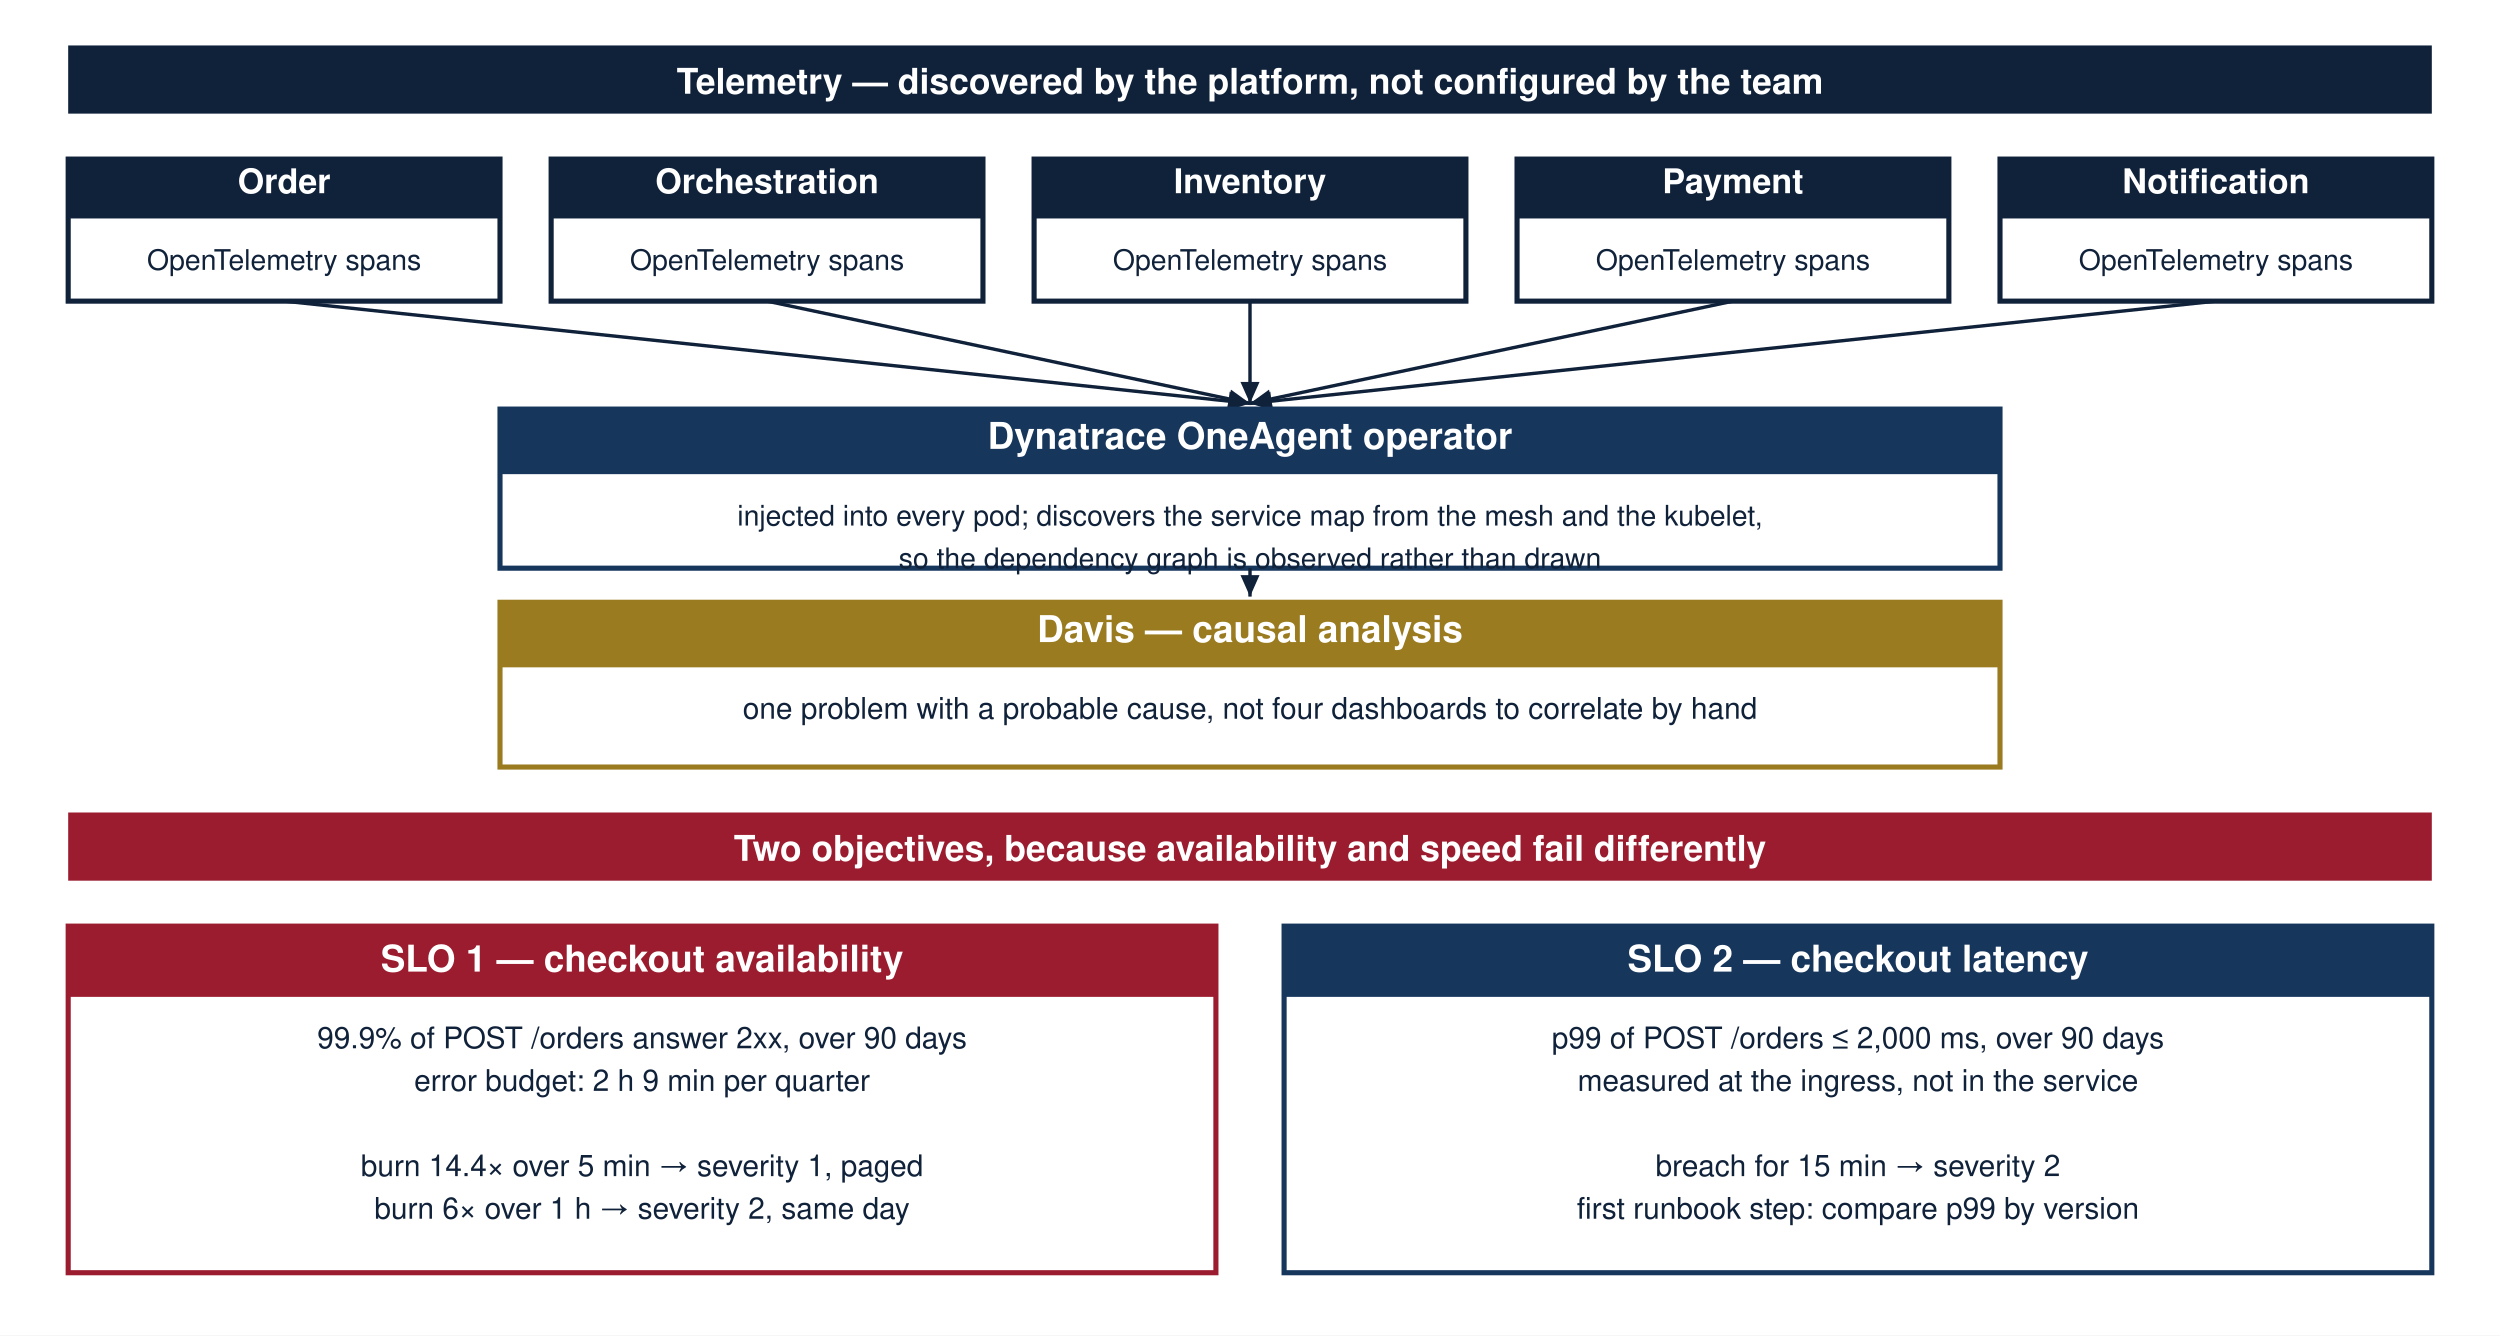
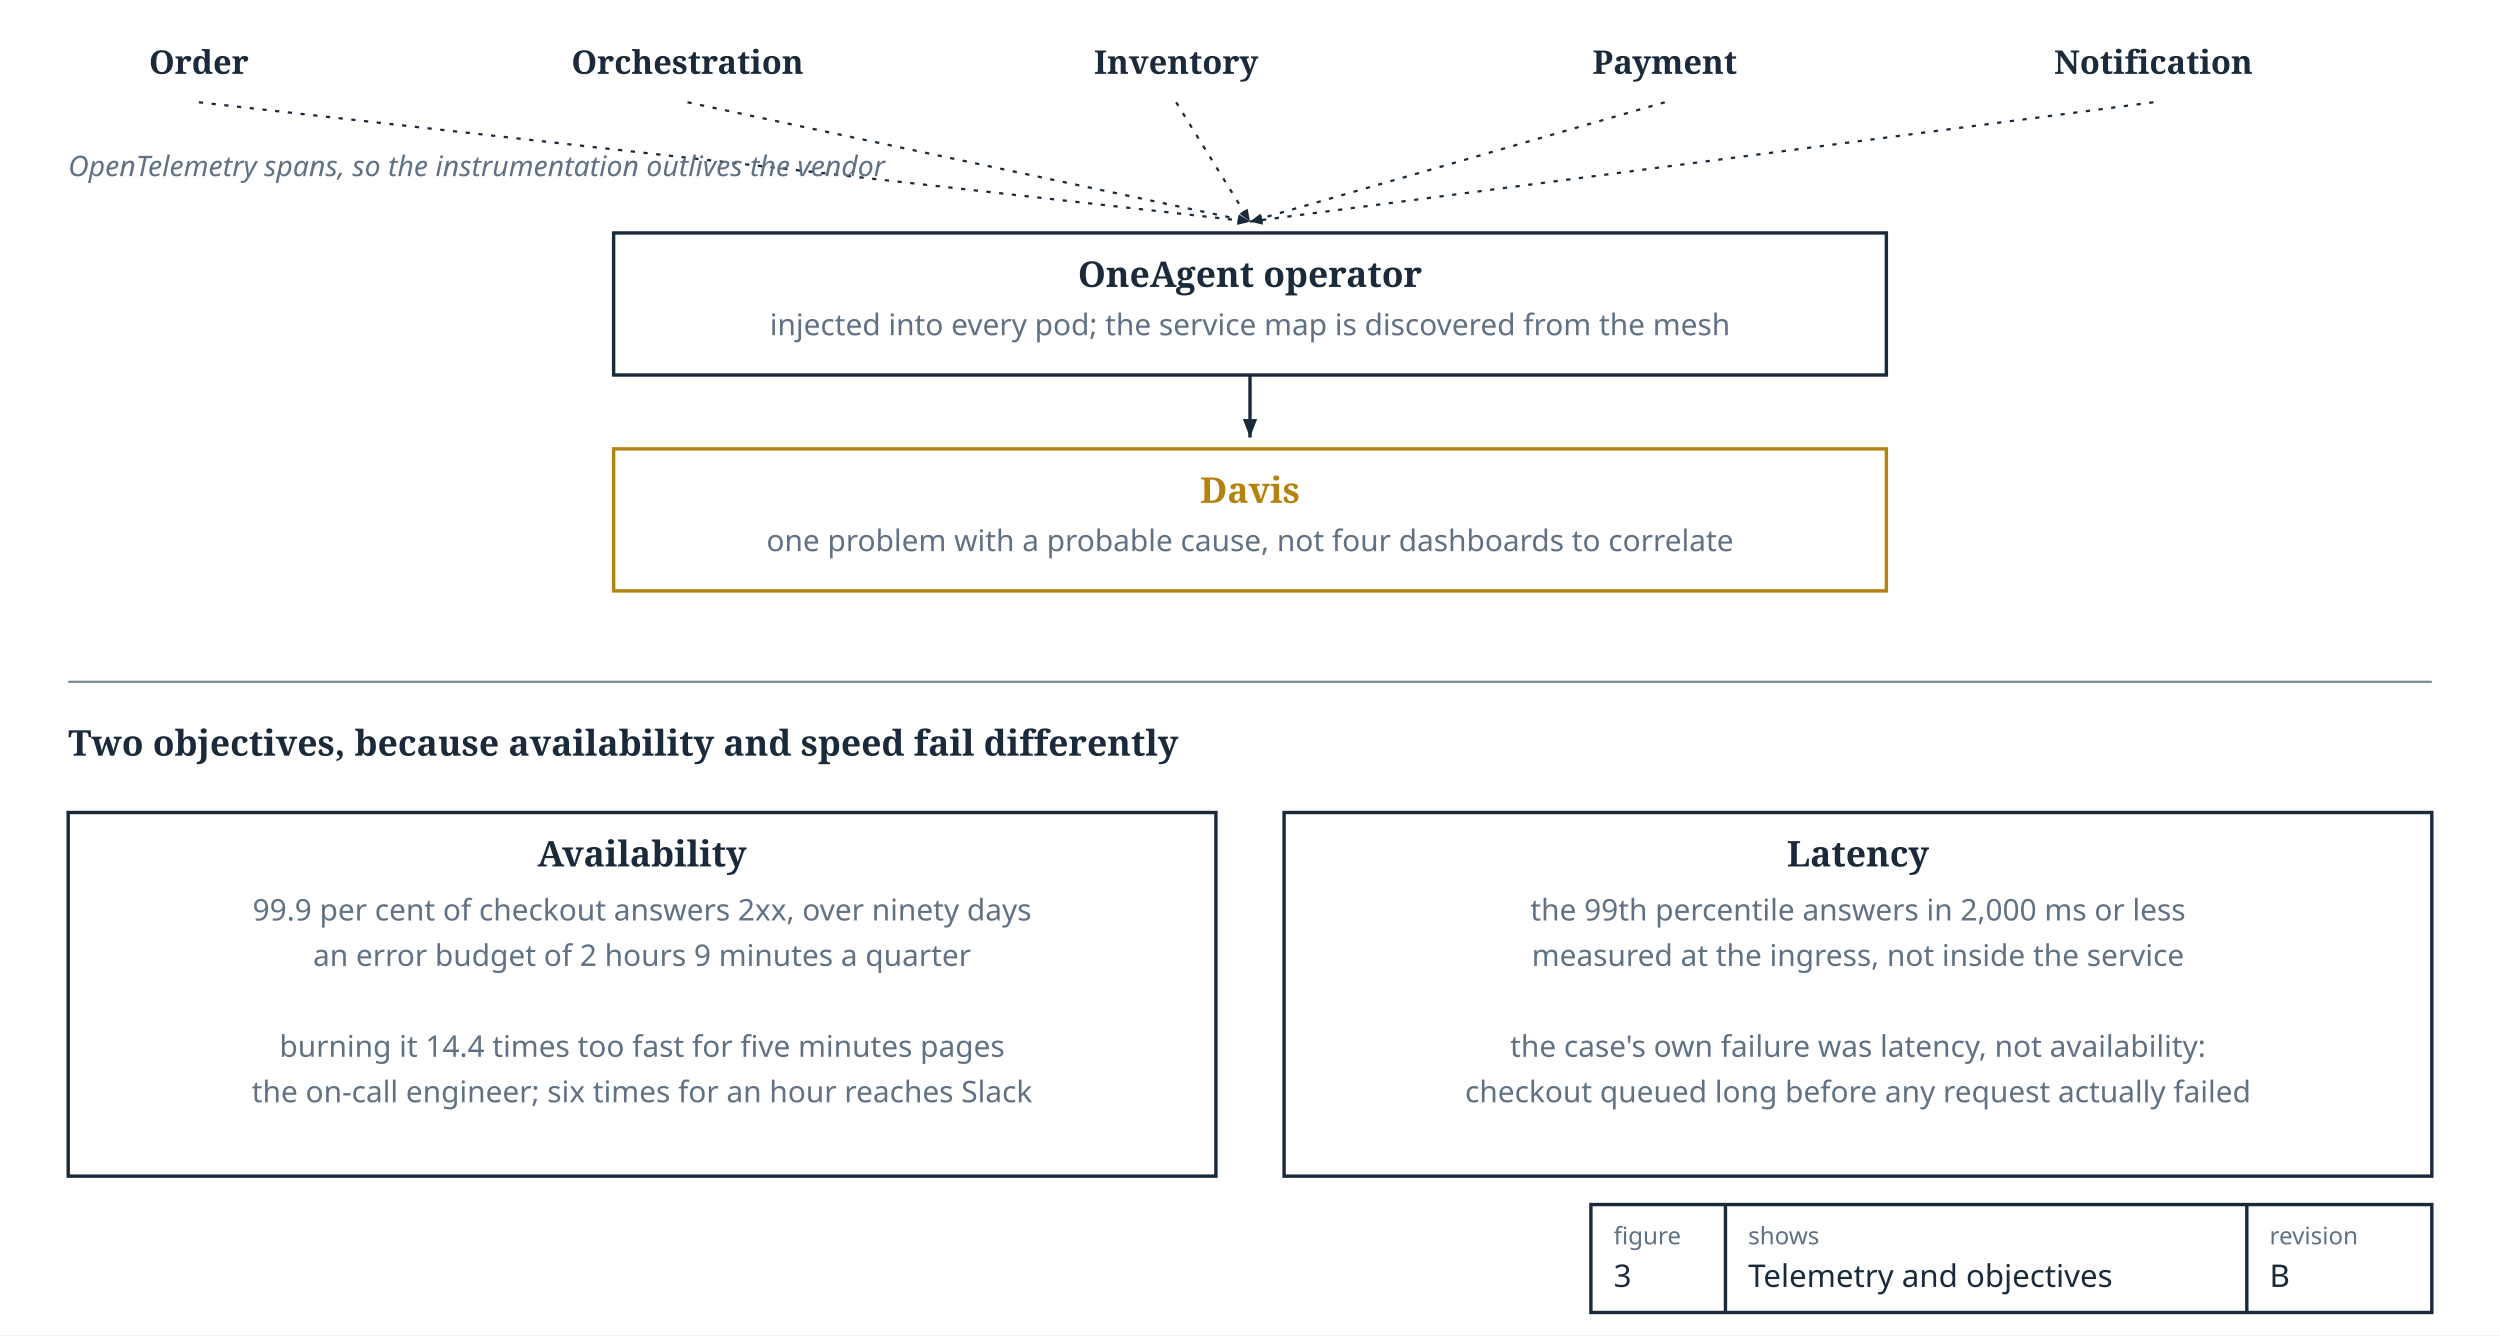
- <svg xmlns="http://www.w3.org/2000/svg" width="880" height="470" viewBox="0 0 880 470" font-family="Helvetica, Arial, sans-serif">
+ <svg xmlns="http://www.w3.org/2000/svg" width="880" height="470" viewBox="0 0 880 470" font-family="Gill Sans, Gill Sans MT, sans-serif">
  <defs>
-     <marker id="arrow-ink" viewBox="0 0 10 10" refX="9" refY="5" markerWidth="7" markerHeight="7" orient="auto-start-reverse">
-       <path d="M0,1 L9,5 L0,9 z" fill="#10213a" />
+     <marker id="m-ink" viewBox="0 0 10 10" refX="9" refY="5" markerWidth="6" markerHeight="6" orient="auto-start-reverse">
+       <path d="M0,1.5 L9,5 L0,8.5 z" fill="#1b2a3a" />
    </marker>
-     <marker id="arrow-grey" viewBox="0 0 10 10" refX="9" refY="5" markerWidth="7" markerHeight="7" orient="auto-start-reverse">
-       <path d="M0,1 L9,5 L0,9 z" fill="#5d6b7d" />
+     <marker id="m-rule" viewBox="0 0 10 10" refX="9" refY="5" markerWidth="6" markerHeight="6" orient="auto-start-reverse">
+       <path d="M0,1.5 L9,5 L0,8.5 z" fill="#7d8c9c" />
    </marker>
-     <marker id="arrow-accent" viewBox="0 0 10 10" refX="9" refY="5" markerWidth="7" markerHeight="7" orient="auto-start-reverse">
-       <path d="M0,1 L9,5 L0,9 z" fill="#9b1c2e" />
+     <marker id="m-quiet" viewBox="0 0 10 10" refX="9" refY="5" markerWidth="6" markerHeight="6" orient="auto-start-reverse">
+       <path d="M0,1.5 L9,5 L0,8.5 z" fill="#5f7183" />
    </marker>
-     <marker id="arrow-amber" viewBox="0 0 10 10" refX="9" refY="5" markerWidth="7" markerHeight="7" orient="auto-start-reverse">
-       <path d="M0,1 L9,5 L0,9 z" fill="#8a6a14" />
+     <marker id="m-signal" viewBox="0 0 10 10" refX="9" refY="5" markerWidth="6" markerHeight="6" orient="auto-start-reverse">
+       <path d="M0,1.5 L9,5 L0,8.5 z" fill="#b4820e" />
    </marker>
-     <marker id="arrow-blue" viewBox="0 0 10 10" refX="9" refY="5" markerWidth="7" markerHeight="7" orient="auto-start-reverse">
-       <path d="M0,1 L9,5 L0,9 z" fill="#16365c" />
-     </marker>
-     <marker id="arrow-green" viewBox="0 0 10 10" refX="9" refY="5" markerWidth="7" markerHeight="7" orient="auto-start-reverse">
-       <path d="M0,1 L9,5 L0,9 z" fill="#1f5d3a" />
-     </marker>
-     <marker id="arrow-gold" viewBox="0 0 10 10" refX="9" refY="5" markerWidth="7" markerHeight="7" orient="auto-start-reverse">
-       <path d="M0,1 L9,5 L0,9 z" fill="#9a7b1f" />
+     <marker id="m-fault" viewBox="0 0 10 10" refX="9" refY="5" markerWidth="6" markerHeight="6" orient="auto-start-reverse">
+       <path d="M0,1.5 L9,5 L0,8.5 z" fill="#8c2f22" />
    </marker>
  </defs>
  <rect width="880" height="470" fill="white" />
-   <rect x="0" y="0" width="880" height="470" rx="0" fill="#ffffff" stroke="#ffffff" stroke-width="0" />
-   <rect x="24" y="16" width="832" height="24" fill="#10213a" />
-   <text x="440.0" y="33" font-size="12.5" text-anchor="middle" fill="#ffffff" font-weight="bold">Telemetry — discovered by the platform, not configured by the team</text>
-   <rect x="24" y="56" width="152" height="50" rx="0" fill="#ffffff" stroke="#10213a" stroke-width="1.8" />
-   <rect x="24" y="56" width="152" height="20" fill="#10213a" />
-   <line x1="24" y1="76" x2="176" y2="76" stroke="#10213a" stroke-width="1.8" />
-   <text x="100.0" y="68" font-size="12" text-anchor="middle" fill="#ffffff" font-weight="bold">Order</text>
-   <text x="100.0" y="95" font-size="10" text-anchor="middle" fill="#10213a">OpenTelemetry spans</text>
-   <line x1="100" y1="106" x2="440" y2="142" stroke="#10213a" stroke-width="1.2" marker-end="url(#arrow-ink)" />
-   <rect x="194" y="56" width="152" height="50" rx="0" fill="#ffffff" stroke="#10213a" stroke-width="1.8" />
-   <rect x="194" y="56" width="152" height="20" fill="#10213a" />
-   <line x1="194" y1="76" x2="346" y2="76" stroke="#10213a" stroke-width="1.8" />
-   <text x="270.0" y="68" font-size="12" text-anchor="middle" fill="#ffffff" font-weight="bold">Orchestration</text>
-   <text x="270.0" y="95" font-size="10" text-anchor="middle" fill="#10213a">OpenTelemetry spans</text>
-   <line x1="270" y1="106" x2="440" y2="142" stroke="#10213a" stroke-width="1.2" marker-end="url(#arrow-ink)" />
-   <rect x="364" y="56" width="152" height="50" rx="0" fill="#ffffff" stroke="#10213a" stroke-width="1.8" />
-   <rect x="364" y="56" width="152" height="20" fill="#10213a" />
-   <line x1="364" y1="76" x2="516" y2="76" stroke="#10213a" stroke-width="1.8" />
-   <text x="440.0" y="68" font-size="12" text-anchor="middle" fill="#ffffff" font-weight="bold">Inventory</text>
-   <text x="440.0" y="95" font-size="10" text-anchor="middle" fill="#10213a">OpenTelemetry spans</text>
-   <line x1="440" y1="106" x2="440" y2="142" stroke="#10213a" stroke-width="1.2" marker-end="url(#arrow-ink)" />
-   <rect x="534" y="56" width="152" height="50" rx="0" fill="#ffffff" stroke="#10213a" stroke-width="1.8" />
-   <rect x="534" y="56" width="152" height="20" fill="#10213a" />
-   <line x1="534" y1="76" x2="686" y2="76" stroke="#10213a" stroke-width="1.8" />
-   <text x="610.0" y="68" font-size="12" text-anchor="middle" fill="#ffffff" font-weight="bold">Payment</text>
-   <text x="610.0" y="95" font-size="10" text-anchor="middle" fill="#10213a">OpenTelemetry spans</text>
-   <line x1="610" y1="106" x2="440" y2="142" stroke="#10213a" stroke-width="1.2" marker-end="url(#arrow-ink)" />
-   <rect x="704" y="56" width="152" height="50" rx="0" fill="#ffffff" stroke="#10213a" stroke-width="1.8" />
-   <rect x="704" y="56" width="152" height="20" fill="#10213a" />
-   <line x1="704" y1="76" x2="856" y2="76" stroke="#10213a" stroke-width="1.8" />
-   <text x="780.0" y="68" font-size="12" text-anchor="middle" fill="#ffffff" font-weight="bold">Notification</text>
-   <text x="780.0" y="95" font-size="10" text-anchor="middle" fill="#10213a">OpenTelemetry spans</text>
-   <line x1="780" y1="106" x2="440" y2="142" stroke="#10213a" stroke-width="1.2" marker-end="url(#arrow-ink)" />
-   <rect x="176" y="144" width="528" height="56" rx="0" fill="#ffffff" stroke="#16365c" stroke-width="1.8" />
-   <rect x="176" y="144" width="528" height="22" fill="#16365c" />
-   <line x1="176" y1="166" x2="704" y2="166" stroke="#16365c" stroke-width="1.8" />
-   <text x="440.0" y="158" font-size="13" text-anchor="middle" fill="#ffffff" font-weight="bold">Dynatrace OneAgent operator</text>
-   <text x="440.0" y="185" font-size="10" text-anchor="middle" fill="#10213a">injected into every pod; discovers the service map from the mesh and the kubelet,</text>
-   <text x="440.0" y="200" font-size="10" text-anchor="middle" fill="#10213a">so the dependency graph is observed rather than drawn</text>
-   <rect x="176" y="212" width="528" height="58" rx="0" fill="#ffffff" stroke="#9a7b1f" stroke-width="1.8" />
-   <rect x="176" y="212" width="528" height="22" fill="#9a7b1f" />
-   <line x1="176" y1="234" x2="704" y2="234" stroke="#9a7b1f" stroke-width="1.8" />
-   <text x="440.0" y="226" font-size="13" text-anchor="middle" fill="#ffffff" font-weight="bold">Davis — causal analysis</text>
-   <text x="440.0" y="253" font-size="10.5" text-anchor="middle" fill="#10213a">one problem with a probable cause, not four dashboards to correlate by hand</text>
-   <line x1="440" y1="200" x2="440" y2="210" stroke="#10213a" stroke-width="1.2" marker-end="url(#arrow-ink)" />
-   <rect x="24" y="286" width="832" height="24" fill="#9b1c2e" />
-   <text x="440.0" y="303" font-size="12.5" text-anchor="middle" fill="#ffffff" font-weight="bold">Two objectives, because availability and speed fail differently</text>
-   <rect x="24" y="326" width="404" height="122" rx="0" fill="#ffffff" stroke="#9b1c2e" stroke-width="1.8" />
-   <rect x="24" y="326" width="404" height="24" fill="#9b1c2e" />
-   <line x1="24" y1="350" x2="428" y2="350" stroke="#9b1c2e" stroke-width="1.8" />
-   <text x="226.0" y="342" font-size="13" text-anchor="middle" fill="#ffffff" font-weight="bold">SLO 1 — checkout availability</text>
-   <text x="226.0" y="369" font-size="10.5" text-anchor="middle" fill="#10213a">99.9% of POST /orders answer 2xx, over 90 days</text>
-   <text x="226.0" y="384" font-size="10.5" text-anchor="middle" fill="#10213a">error budget: 2 h 9 min per quarter</text>
-   <text x="226.0" y="399" font-size="10.5" text-anchor="middle" fill="#10213a" />
-   <text x="226.0" y="414" font-size="10.5" text-anchor="middle" fill="#10213a">burn 14.4× over 5 min → severity 1, paged</text>
-   <text x="226.0" y="429" font-size="10.5" text-anchor="middle" fill="#10213a">burn 6× over 1 h → severity 2, same day</text>
-   <rect x="452" y="326" width="404" height="122" rx="0" fill="#ffffff" stroke="#16365c" stroke-width="1.8" />
-   <rect x="452" y="326" width="404" height="24" fill="#16365c" />
-   <line x1="452" y1="350" x2="856" y2="350" stroke="#16365c" stroke-width="1.8" />
-   <text x="654.0" y="342" font-size="13" text-anchor="middle" fill="#ffffff" font-weight="bold">SLO 2 — checkout latency</text>
-   <text x="654.0" y="369" font-size="10.5" text-anchor="middle" fill="#10213a">p99 of POST /orders ≤ 2,000 ms, over 90 days</text>
-   <text x="654.0" y="384" font-size="10.5" text-anchor="middle" fill="#10213a">measured at the ingress, not in the service</text>
-   <text x="654.0" y="399" font-size="10.5" text-anchor="middle" fill="#10213a" />
-   <text x="654.0" y="414" font-size="10.5" text-anchor="middle" fill="#10213a">breach for 15 min → severity 2</text>
-   <text x="654.0" y="429" font-size="10.5" text-anchor="middle" fill="#10213a">first runbook step: compare p99 by version</text>
+   <text x="70" y="26" font-size="11.5" text-anchor="middle" fill="#1b2a3a" font-family="Rockwell, Georgia, serif" font-weight="600">Order</text>
+   <line x1="70" y1="36" x2="440" y2="78" stroke="#1b2a3a" stroke-width="0.8" stroke-dasharray="1.5 3" marker-end="url(#m-ink)" />
+   <text x="242" y="26" font-size="11.5" text-anchor="middle" fill="#1b2a3a" font-family="Rockwell, Georgia, serif" font-weight="600">Orchestration</text>
+   <line x1="242" y1="36" x2="440" y2="78" stroke="#1b2a3a" stroke-width="0.8" stroke-dasharray="1.5 3" marker-end="url(#m-ink)" />
+   <text x="414" y="26" font-size="11.5" text-anchor="middle" fill="#1b2a3a" font-family="Rockwell, Georgia, serif" font-weight="600">Inventory</text>
+   <line x1="414" y1="36" x2="440" y2="78" stroke="#1b2a3a" stroke-width="0.8" stroke-dasharray="1.5 3" marker-end="url(#m-ink)" />
+   <text x="586" y="26" font-size="11.5" text-anchor="middle" fill="#1b2a3a" font-family="Rockwell, Georgia, serif" font-weight="600">Payment</text>
+   <line x1="586" y1="36" x2="440" y2="78" stroke="#1b2a3a" stroke-width="0.8" stroke-dasharray="1.5 3" marker-end="url(#m-ink)" />
+   <text x="758" y="26" font-size="11.5" text-anchor="middle" fill="#1b2a3a" font-family="Rockwell, Georgia, serif" font-weight="600">Notification</text>
+   <line x1="758" y1="36" x2="440" y2="78" stroke="#1b2a3a" stroke-width="0.8" stroke-dasharray="1.5 3" marker-end="url(#m-ink)" />
+   <text x="24" y="62" font-size="10" text-anchor="start" fill="#5f7183" font-style="italic">OpenTelemetry spans, so the instrumentation outlives the vendor</text>
+   <rect x="216" y="82" width="448" height="50" fill="#ffffff" stroke="#1b2a3a" stroke-width="1.2" />
+   <text x="440.0" y="101" font-size="12.5" text-anchor="middle" fill="#1b2a3a" font-family="Rockwell, Georgia, serif" font-weight="600">OneAgent operator</text>
+   <text x="440.0" y="118" font-size="10.5" text-anchor="middle" fill="#5f7183">injected into every pod; the service map is discovered from the mesh</text>
+   <line x1="440" y1="132" x2="440" y2="154" stroke="#1b2a3a" stroke-width="1.2" marker-end="url(#m-ink)" />
+   <rect x="216" y="158" width="448" height="50" fill="#ffffff" stroke="#b4820e" stroke-width="1.2" />
+   <text x="440.0" y="177" font-size="12.5" text-anchor="middle" fill="#b4820e" font-family="Rockwell, Georgia, serif" font-weight="600">Davis</text>
+   <text x="440.0" y="194" font-size="10.5" text-anchor="middle" fill="#5f7183">one problem with a probable cause, not four dashboards to correlate</text>
+   <line x1="24" y1="240" x2="856" y2="240" stroke="#7d8c9c" stroke-width="0.8" />
+   <text x="24" y="266" font-size="12.5" text-anchor="start" fill="#1b2a3a" font-family="Rockwell, Georgia, serif" font-weight="600">Two objectives, because availability and speed fail differently</text>
+   <rect x="24" y="286" width="404" height="128" fill="#ffffff" stroke="#1b2a3a" stroke-width="1.2" />
+   <text x="226.0" y="305" font-size="12.5" text-anchor="middle" fill="#1b2a3a" font-family="Rockwell, Georgia, serif" font-weight="600">Availability</text>
+   <text x="226" y="324" font-size="10.5" text-anchor="middle" fill="#5f7183">99.9 per cent of checkout answers 2xx, over ninety days</text>
+   <text x="226" y="340" font-size="10.5" text-anchor="middle" fill="#5f7183">an error budget of 2 hours 9 minutes a quarter</text>
+   <text x="226" y="356" font-size="10.5" text-anchor="middle" fill="#5f7183" />
+   <text x="226" y="372" font-size="10.5" text-anchor="middle" fill="#5f7183">burning it 14.4 times too fast for five minutes pages</text>
+   <text x="226" y="388" font-size="10.5" text-anchor="middle" fill="#5f7183">the on-call engineer; six times for an hour reaches Slack</text>
+   <rect x="452" y="286" width="404" height="128" fill="#ffffff" stroke="#1b2a3a" stroke-width="1.2" />
+   <text x="654.0" y="305" font-size="12.5" text-anchor="middle" fill="#1b2a3a" font-family="Rockwell, Georgia, serif" font-weight="600">Latency</text>
+   <text x="654" y="324" font-size="10.5" text-anchor="middle" fill="#5f7183">the 99th percentile answers in 2,000 ms or less</text>
+   <text x="654" y="340" font-size="10.5" text-anchor="middle" fill="#5f7183">measured at the ingress, not inside the service</text>
+   <text x="654" y="356" font-size="10.5" text-anchor="middle" fill="#5f7183" />
+   <text x="654" y="372" font-size="10.5" text-anchor="middle" fill="#5f7183">the case's own failure was latency, not availability:</text>
+   <text x="654" y="388" font-size="10.5" text-anchor="middle" fill="#5f7183">checkout queued long before any request actually failed</text>
+   <rect x="560" y="424" width="296" height="38" fill="#ffffff" stroke="#1b2a3a" stroke-width="1.2" />
+   <text x="568" y="438" font-size="8.5" text-anchor="start" fill="#5f7183">figure</text>
+   <text x="568" y="453" font-size="11" text-anchor="start" fill="#1b2a3a">3</text>
+   <line x1="607.36" y1="424" x2="607.36" y2="462" stroke="#1b2a3a" stroke-width="1.2" />
+   <text x="615.36" y="438" font-size="8.5" text-anchor="start" fill="#5f7183">shows</text>
+   <text x="615.36" y="453" font-size="11" text-anchor="start" fill="#1b2a3a">Telemetry and objectives</text>
+   <line x1="790.88" y1="424" x2="790.88" y2="462" stroke="#1b2a3a" stroke-width="1.2" />
+   <text x="798.88" y="438" font-size="8.5" text-anchor="start" fill="#5f7183">revision</text>
+   <text x="798.88" y="453" font-size="11" text-anchor="start" fill="#1b2a3a">B</text>
</svg>
